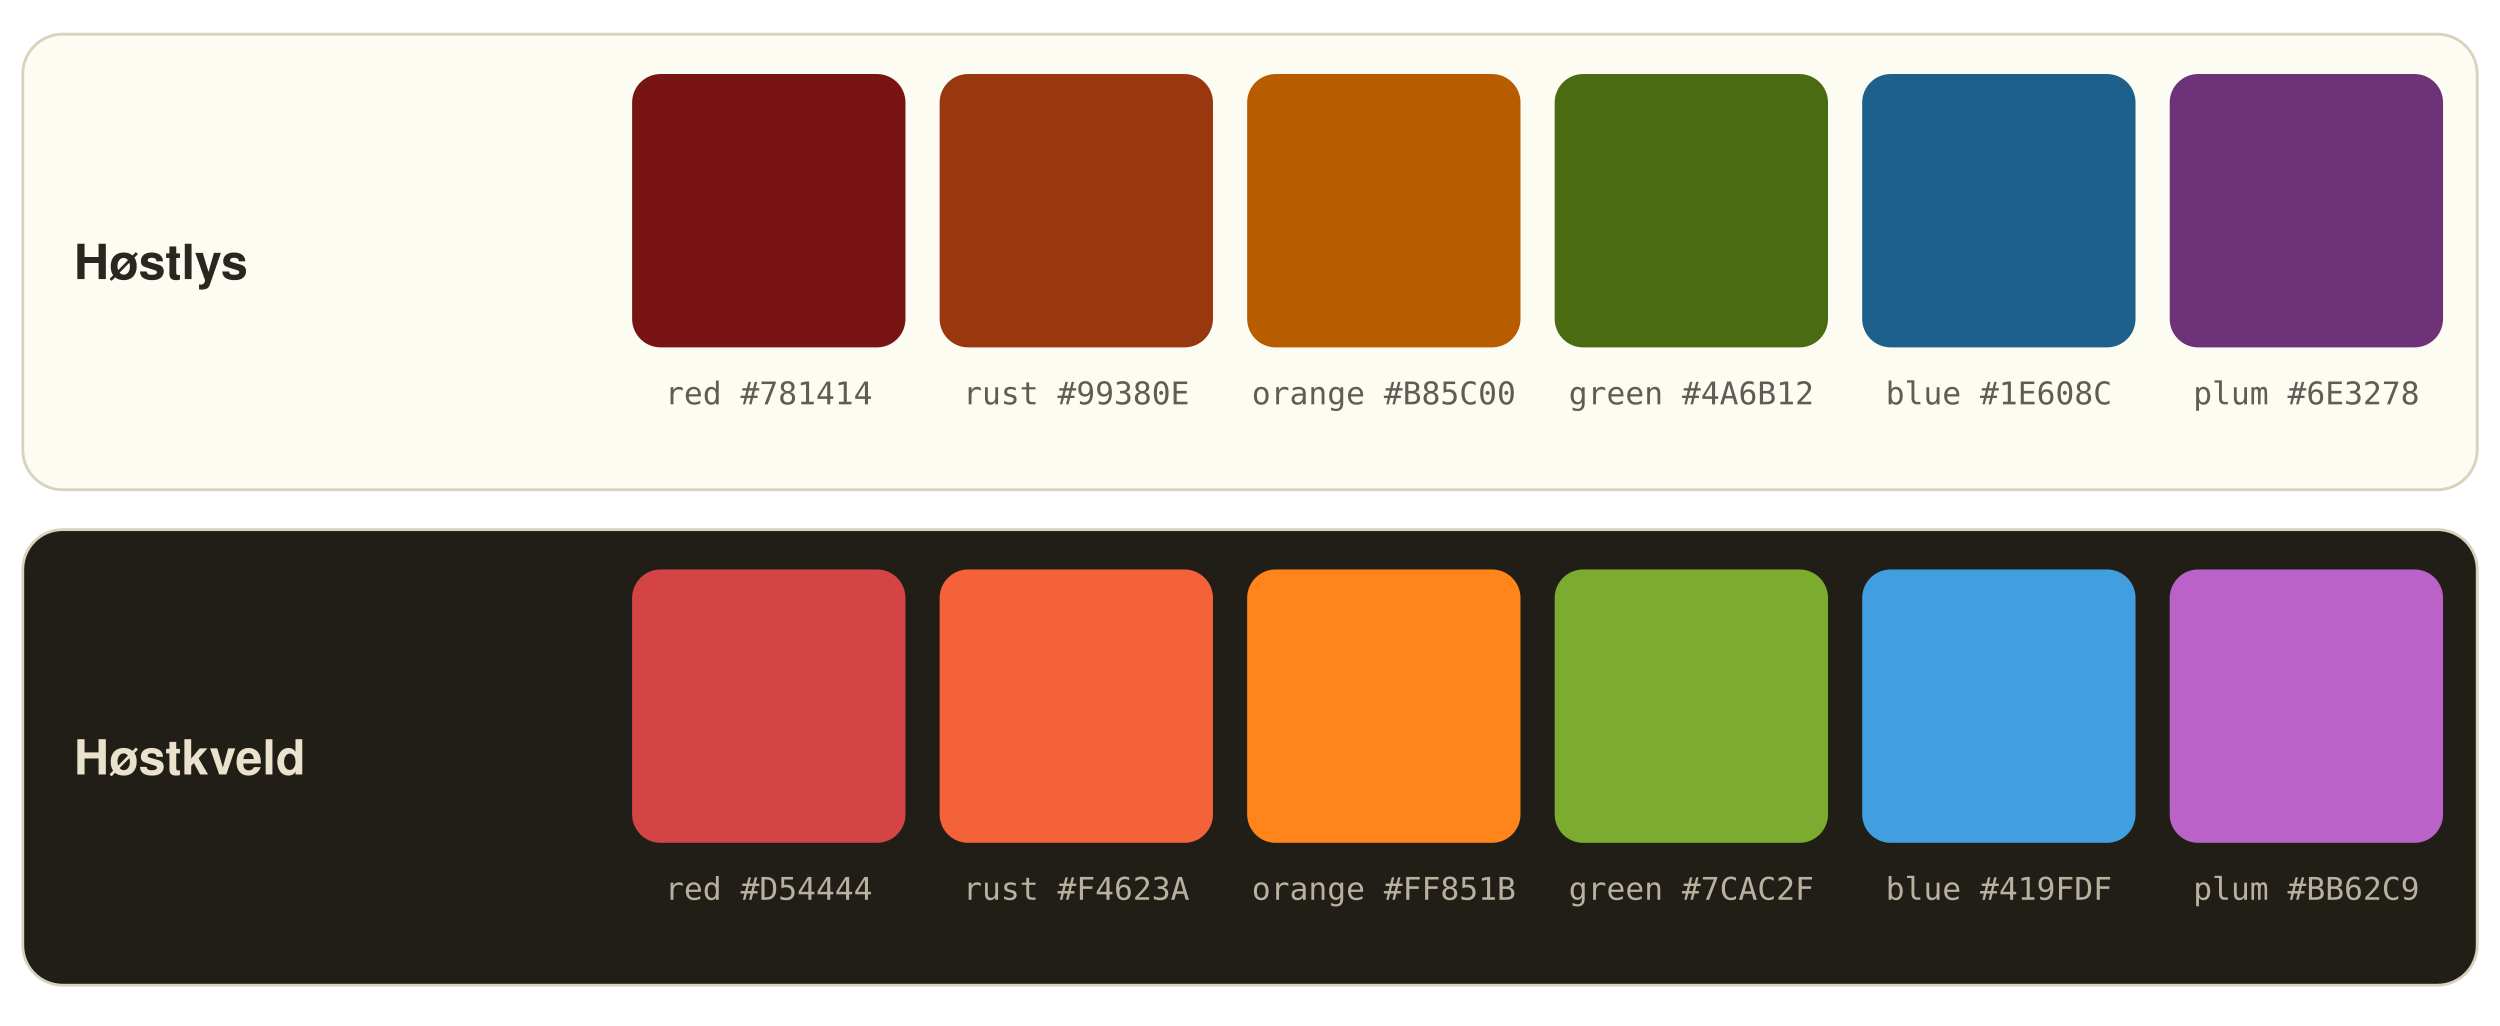
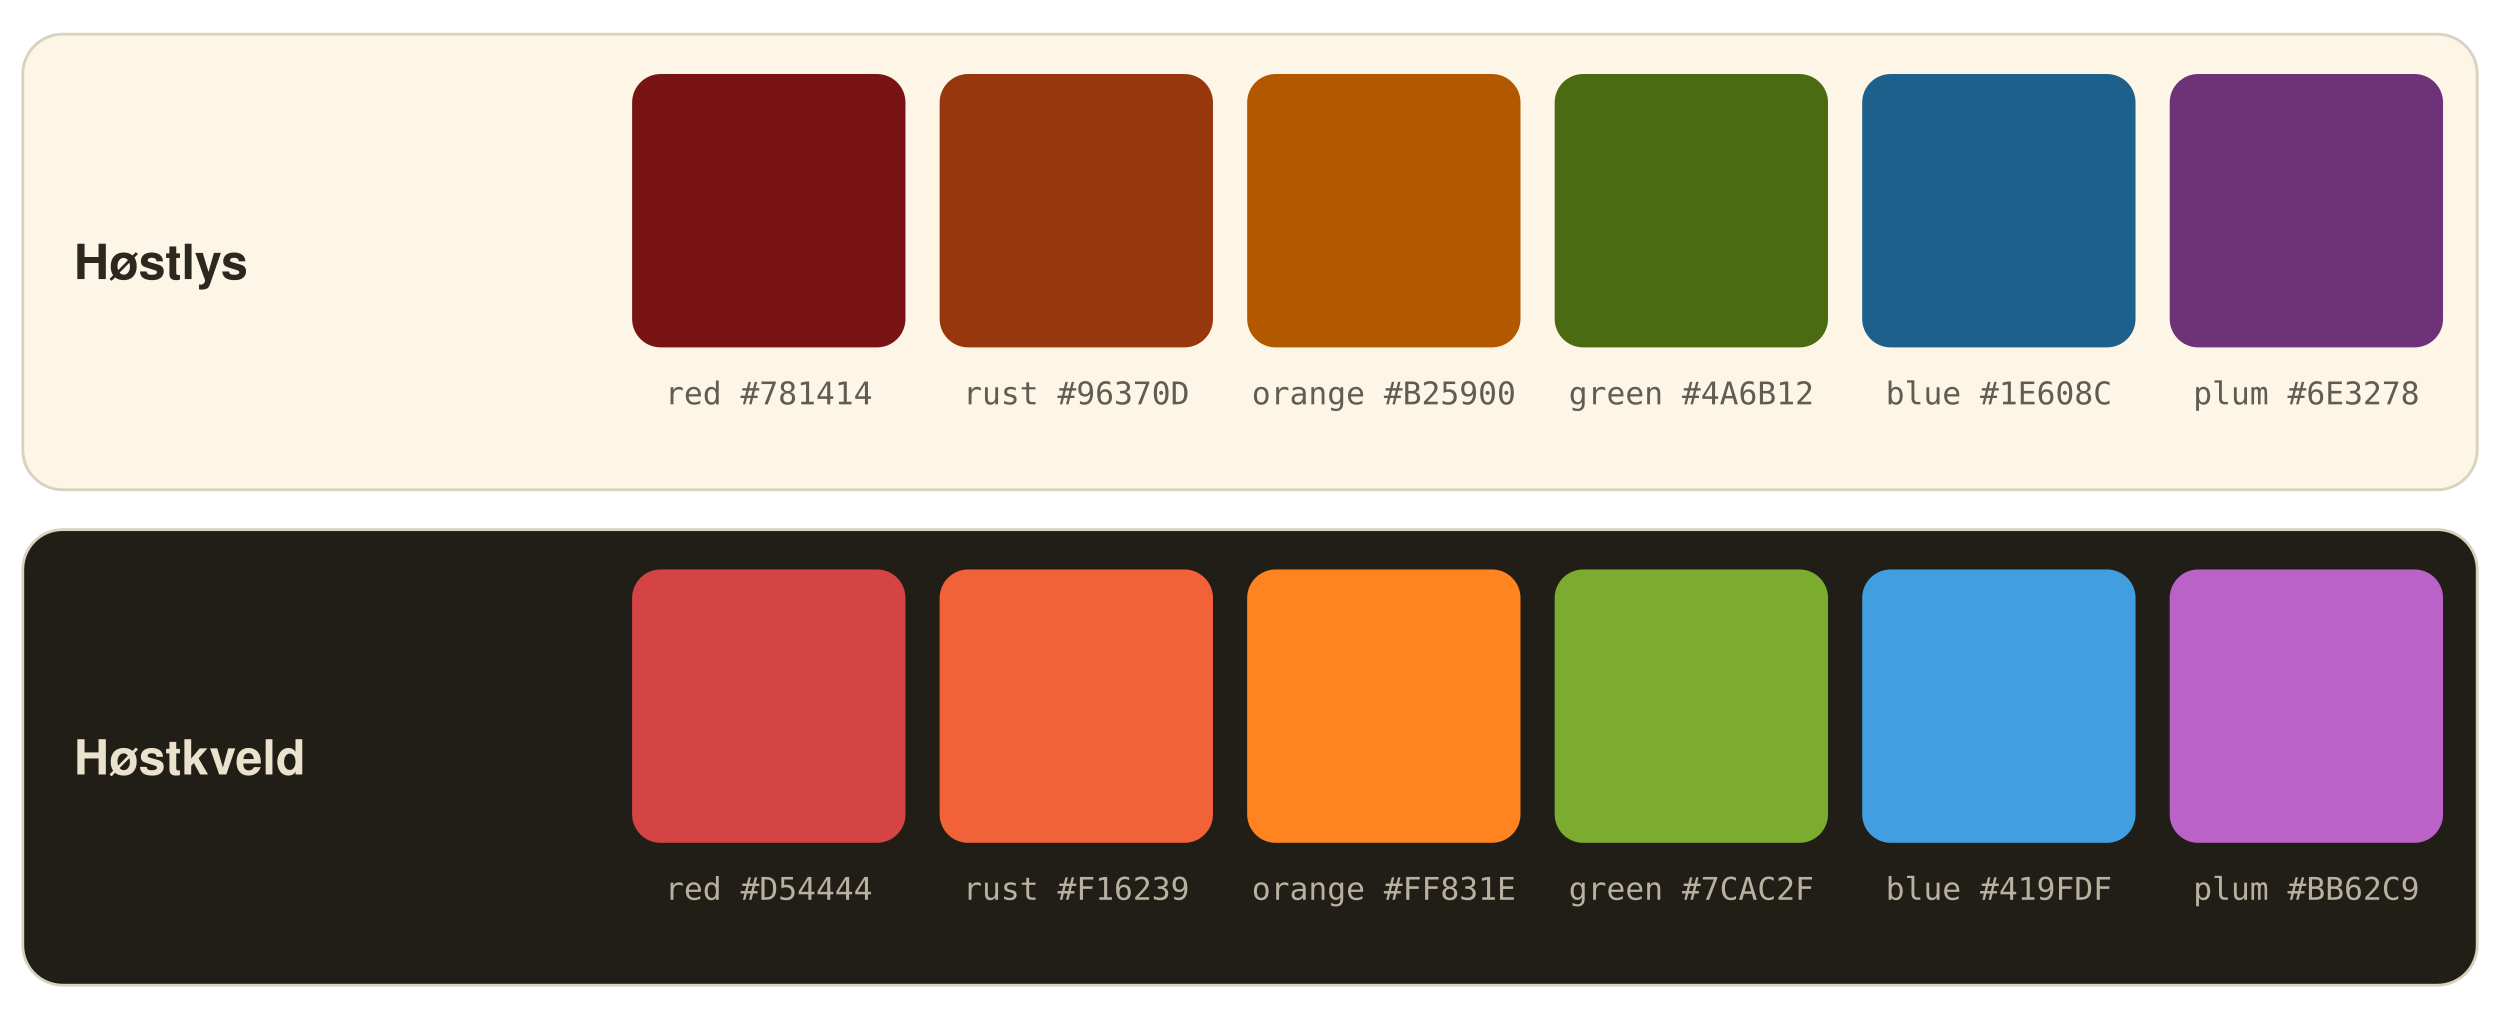
<svg xmlns="http://www.w3.org/2000/svg" width="878" height="360" viewBox="0 0 878 360">
-   <rect x="8" y="12" width="862" height="160" rx="14" fill="#fdfcf2" stroke="#d8d2bf" />
-   <text x="26" y="98.0" font-family="Helvetica,Arial,sans-serif" font-size="17" font-weight="600" fill="#292820">Høstlys</text>
+   <rect x="8" y="12" width="862" height="160" rx="14" fill="#fdf6e6" stroke="#d8d2bf" />
+   <text x="26" y="98.0" font-family="Helvetica,Arial,sans-serif" font-size="17" font-weight="600" fill="#2b2820">Høstlys</text>
  <rect x="222" y="26" width="96" height="96" rx="10" fill="#781414" />
-   <text x="270.0" y="142" text-anchor="middle" font-family="Menlo,monospace" font-size="11" fill="#292820" opacity="0.75">red #781414</text>
-   <rect x="330" y="26" width="96" height="96" rx="10" fill="#99380e" />
-   <text x="378.0" y="142" text-anchor="middle" font-family="Menlo,monospace" font-size="11" fill="#292820" opacity="0.75">rust #99380E</text>
-   <rect x="438" y="26" width="96" height="96" rx="10" fill="#b85c00" />
-   <text x="486.0" y="142" text-anchor="middle" font-family="Menlo,monospace" font-size="11" fill="#292820" opacity="0.75">orange #B85C00</text>
+   <text x="270.0" y="142" text-anchor="middle" font-family="Menlo,monospace" font-size="11" fill="#2b2820" opacity="0.75">red #781414</text>
+   <rect x="330" y="26" width="96" height="96" rx="10" fill="#96370d" />
+   <text x="378.0" y="142" text-anchor="middle" font-family="Menlo,monospace" font-size="11" fill="#2b2820" opacity="0.75">rust #96370D</text>
+   <rect x="438" y="26" width="96" height="96" rx="10" fill="#b25900" />
+   <text x="486.0" y="142" text-anchor="middle" font-family="Menlo,monospace" font-size="11" fill="#2b2820" opacity="0.75">orange #B25900</text>
  <rect x="546" y="26" width="96" height="96" rx="10" fill="#4a6b12" />
-   <text x="594.0" y="142" text-anchor="middle" font-family="Menlo,monospace" font-size="11" fill="#292820" opacity="0.75">green #4A6B12</text>
+   <text x="594.0" y="142" text-anchor="middle" font-family="Menlo,monospace" font-size="11" fill="#2b2820" opacity="0.75">green #4A6B12</text>
  <rect x="654" y="26" width="96" height="96" rx="10" fill="#1e608c" />
-   <text x="702.0" y="142" text-anchor="middle" font-family="Menlo,monospace" font-size="11" fill="#292820" opacity="0.75">blue #1E608C</text>
+   <text x="702.0" y="142" text-anchor="middle" font-family="Menlo,monospace" font-size="11" fill="#2b2820" opacity="0.75">blue #1E608C</text>
  <rect x="762" y="26" width="96" height="96" rx="10" fill="#6e3278" />
-   <text x="810.0" y="142" text-anchor="middle" font-family="Menlo,monospace" font-size="11" fill="#292820" opacity="0.75">plum #6E3278</text>
+   <text x="810.0" y="142" text-anchor="middle" font-family="Menlo,monospace" font-size="11" fill="#2b2820" opacity="0.75">plum #6E3278</text>
  <rect x="8" y="186" width="862" height="160" rx="14" fill="#211e17" stroke="#d8d2bf" />
  <text x="26" y="272.0" font-family="Helvetica,Arial,sans-serif" font-size="17" font-weight="600" fill="#ebe2cd">Høstkveld</text>
  <rect x="222" y="200" width="96" height="96" rx="10" fill="#d54444" />
  <text x="270.0" y="316" text-anchor="middle" font-family="Menlo,monospace" font-size="11" fill="#ebe2cd" opacity="0.75">red #D54444</text>
-   <rect x="330" y="200" width="96" height="96" rx="10" fill="#f4623a" />
-   <text x="378.0" y="316" text-anchor="middle" font-family="Menlo,monospace" font-size="11" fill="#ebe2cd" opacity="0.75">rust #F4623A</text>
-   <rect x="438" y="200" width="96" height="96" rx="10" fill="#ff851b" />
-   <text x="486.0" y="316" text-anchor="middle" font-family="Menlo,monospace" font-size="11" fill="#ebe2cd" opacity="0.75">orange #FF851B</text>
+   <rect x="330" y="200" width="96" height="96" rx="10" fill="#f16239" />
+   <text x="378.0" y="316" text-anchor="middle" font-family="Menlo,monospace" font-size="11" fill="#ebe2cd" opacity="0.75">rust #F16239</text>
+   <rect x="438" y="200" width="96" height="96" rx="10" fill="#ff831e" />
+   <text x="486.0" y="316" text-anchor="middle" font-family="Menlo,monospace" font-size="11" fill="#ebe2cd" opacity="0.75">orange #FF831E</text>
  <rect x="546" y="200" width="96" height="96" rx="10" fill="#7cac2f" />
  <text x="594.0" y="316" text-anchor="middle" font-family="Menlo,monospace" font-size="11" fill="#ebe2cd" opacity="0.75">green #7CAC2F</text>
  <rect x="654" y="200" width="96" height="96" rx="10" fill="#419fdf" />
  <text x="702.0" y="316" text-anchor="middle" font-family="Menlo,monospace" font-size="11" fill="#ebe2cd" opacity="0.75">blue #419FDF</text>
  <rect x="762" y="200" width="96" height="96" rx="10" fill="#bb62c9" />
  <text x="810.0" y="316" text-anchor="middle" font-family="Menlo,monospace" font-size="11" fill="#ebe2cd" opacity="0.75">plum #BB62C9</text>
</svg>
